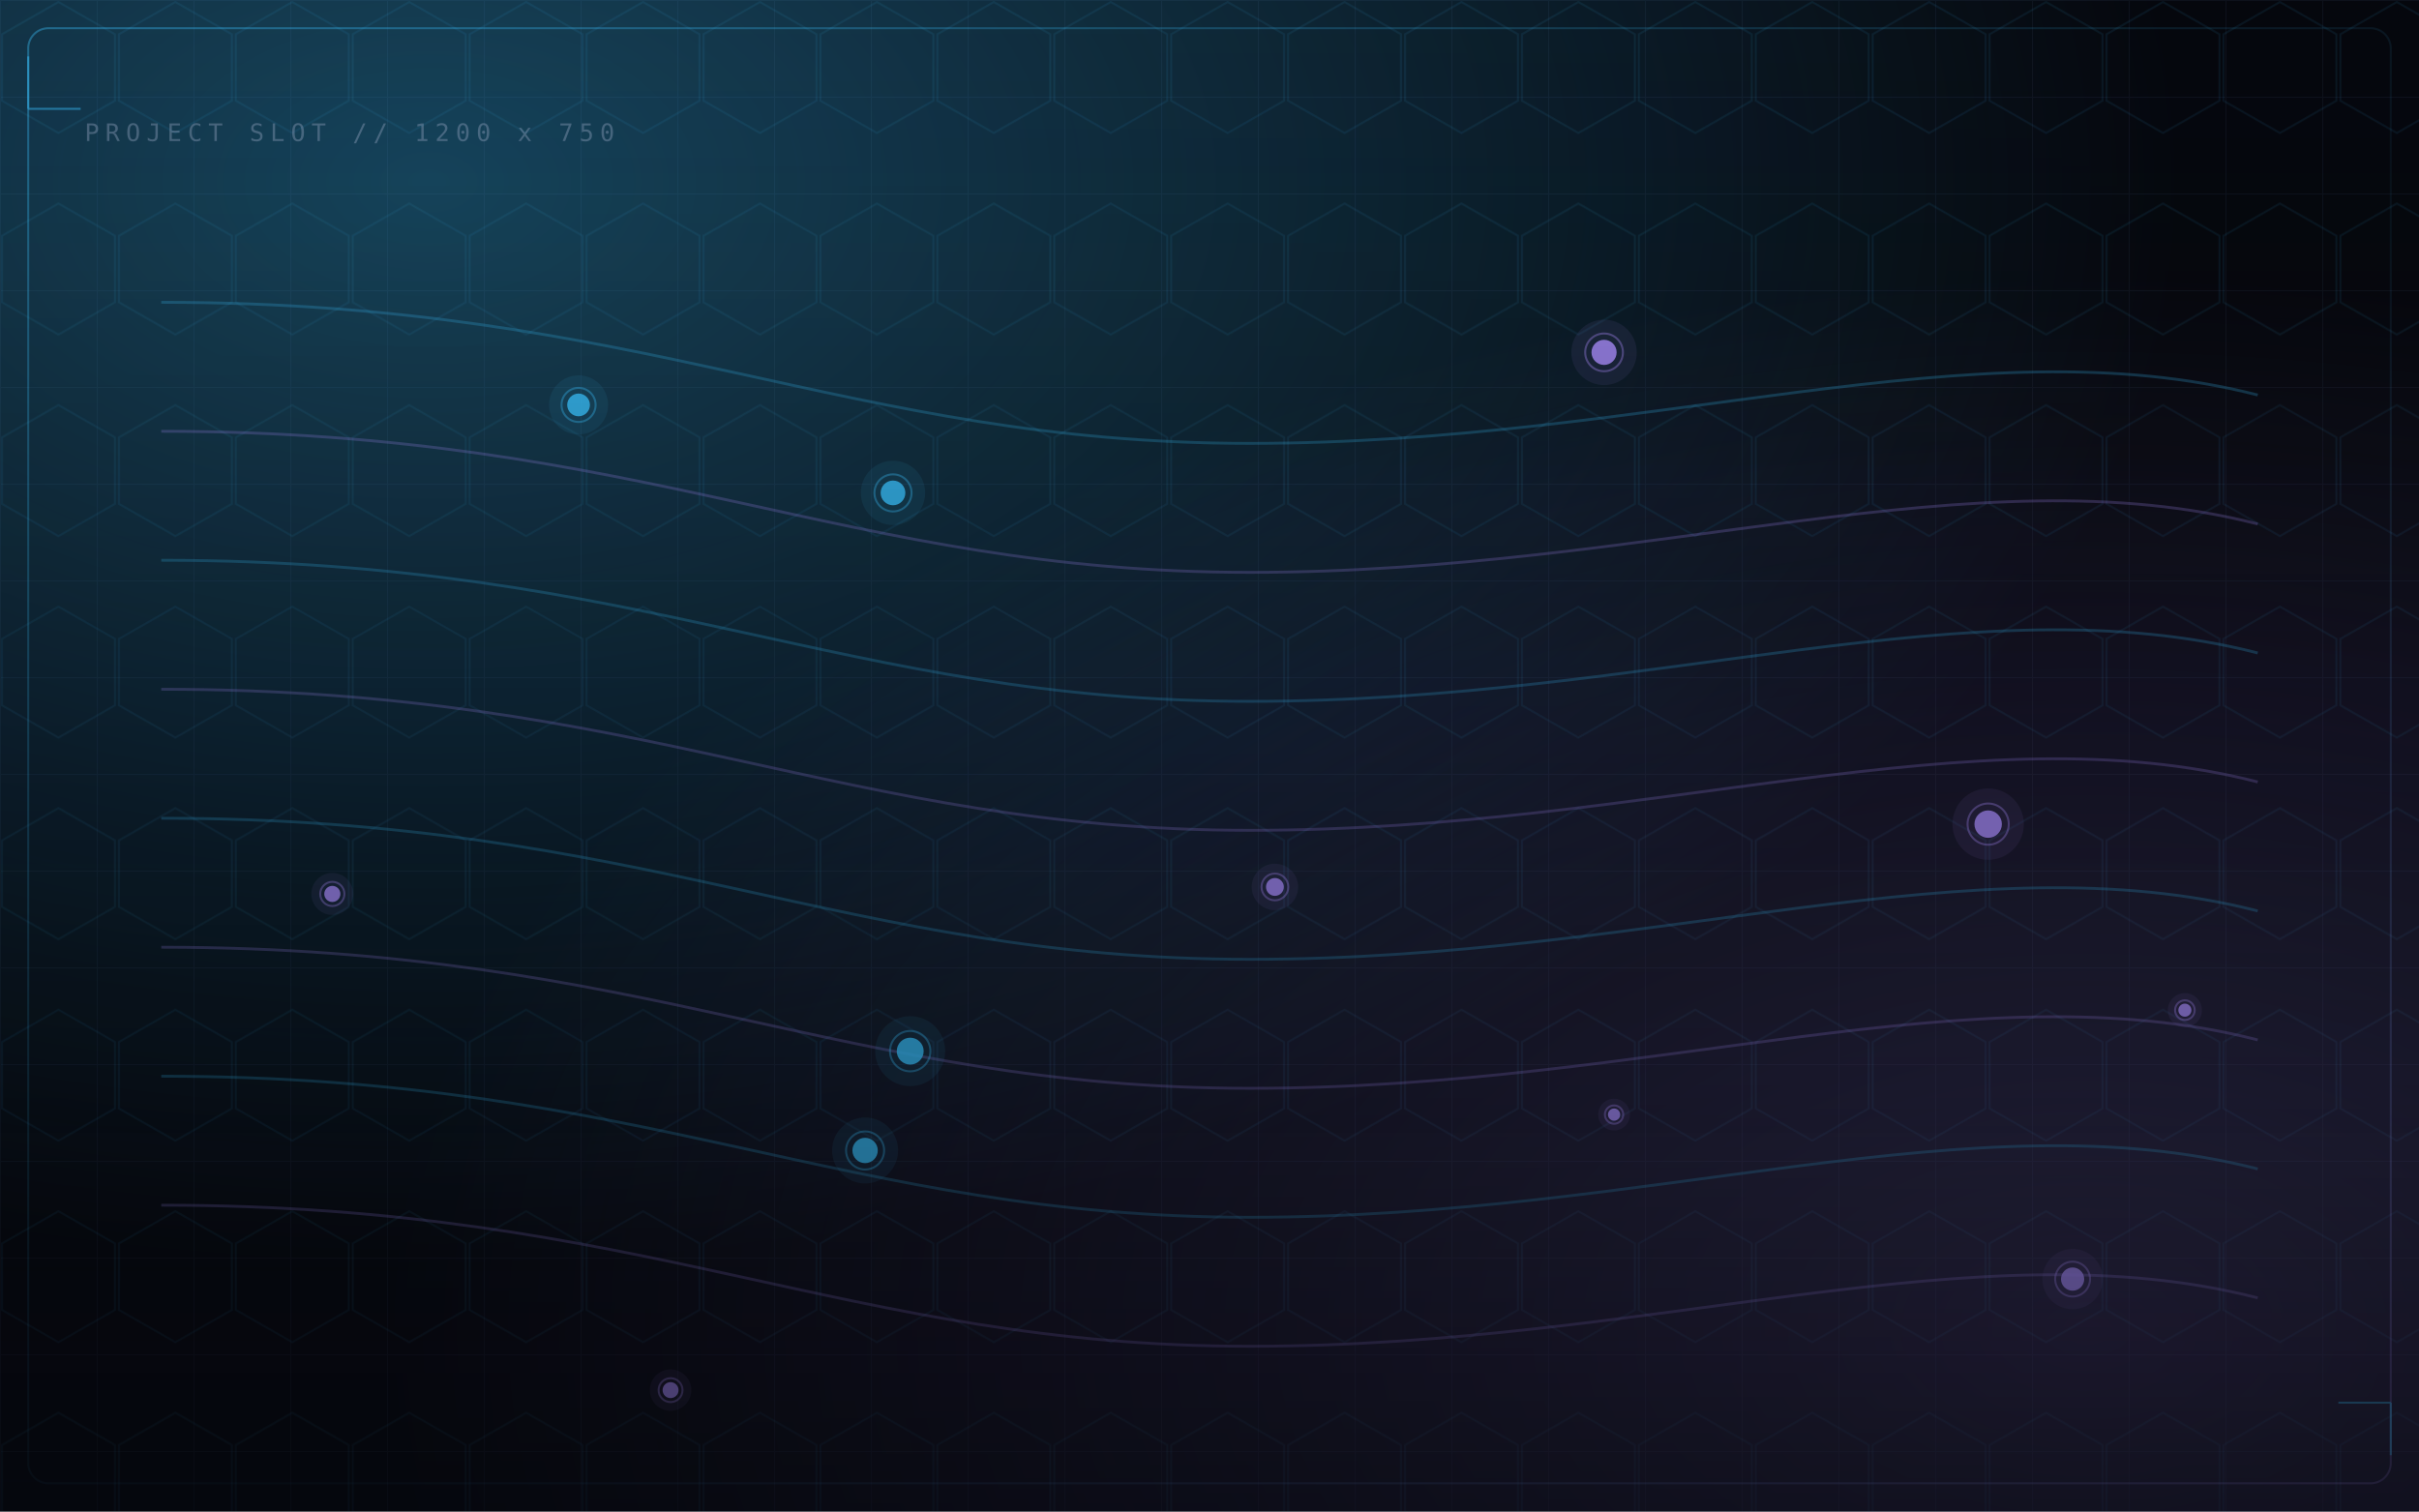
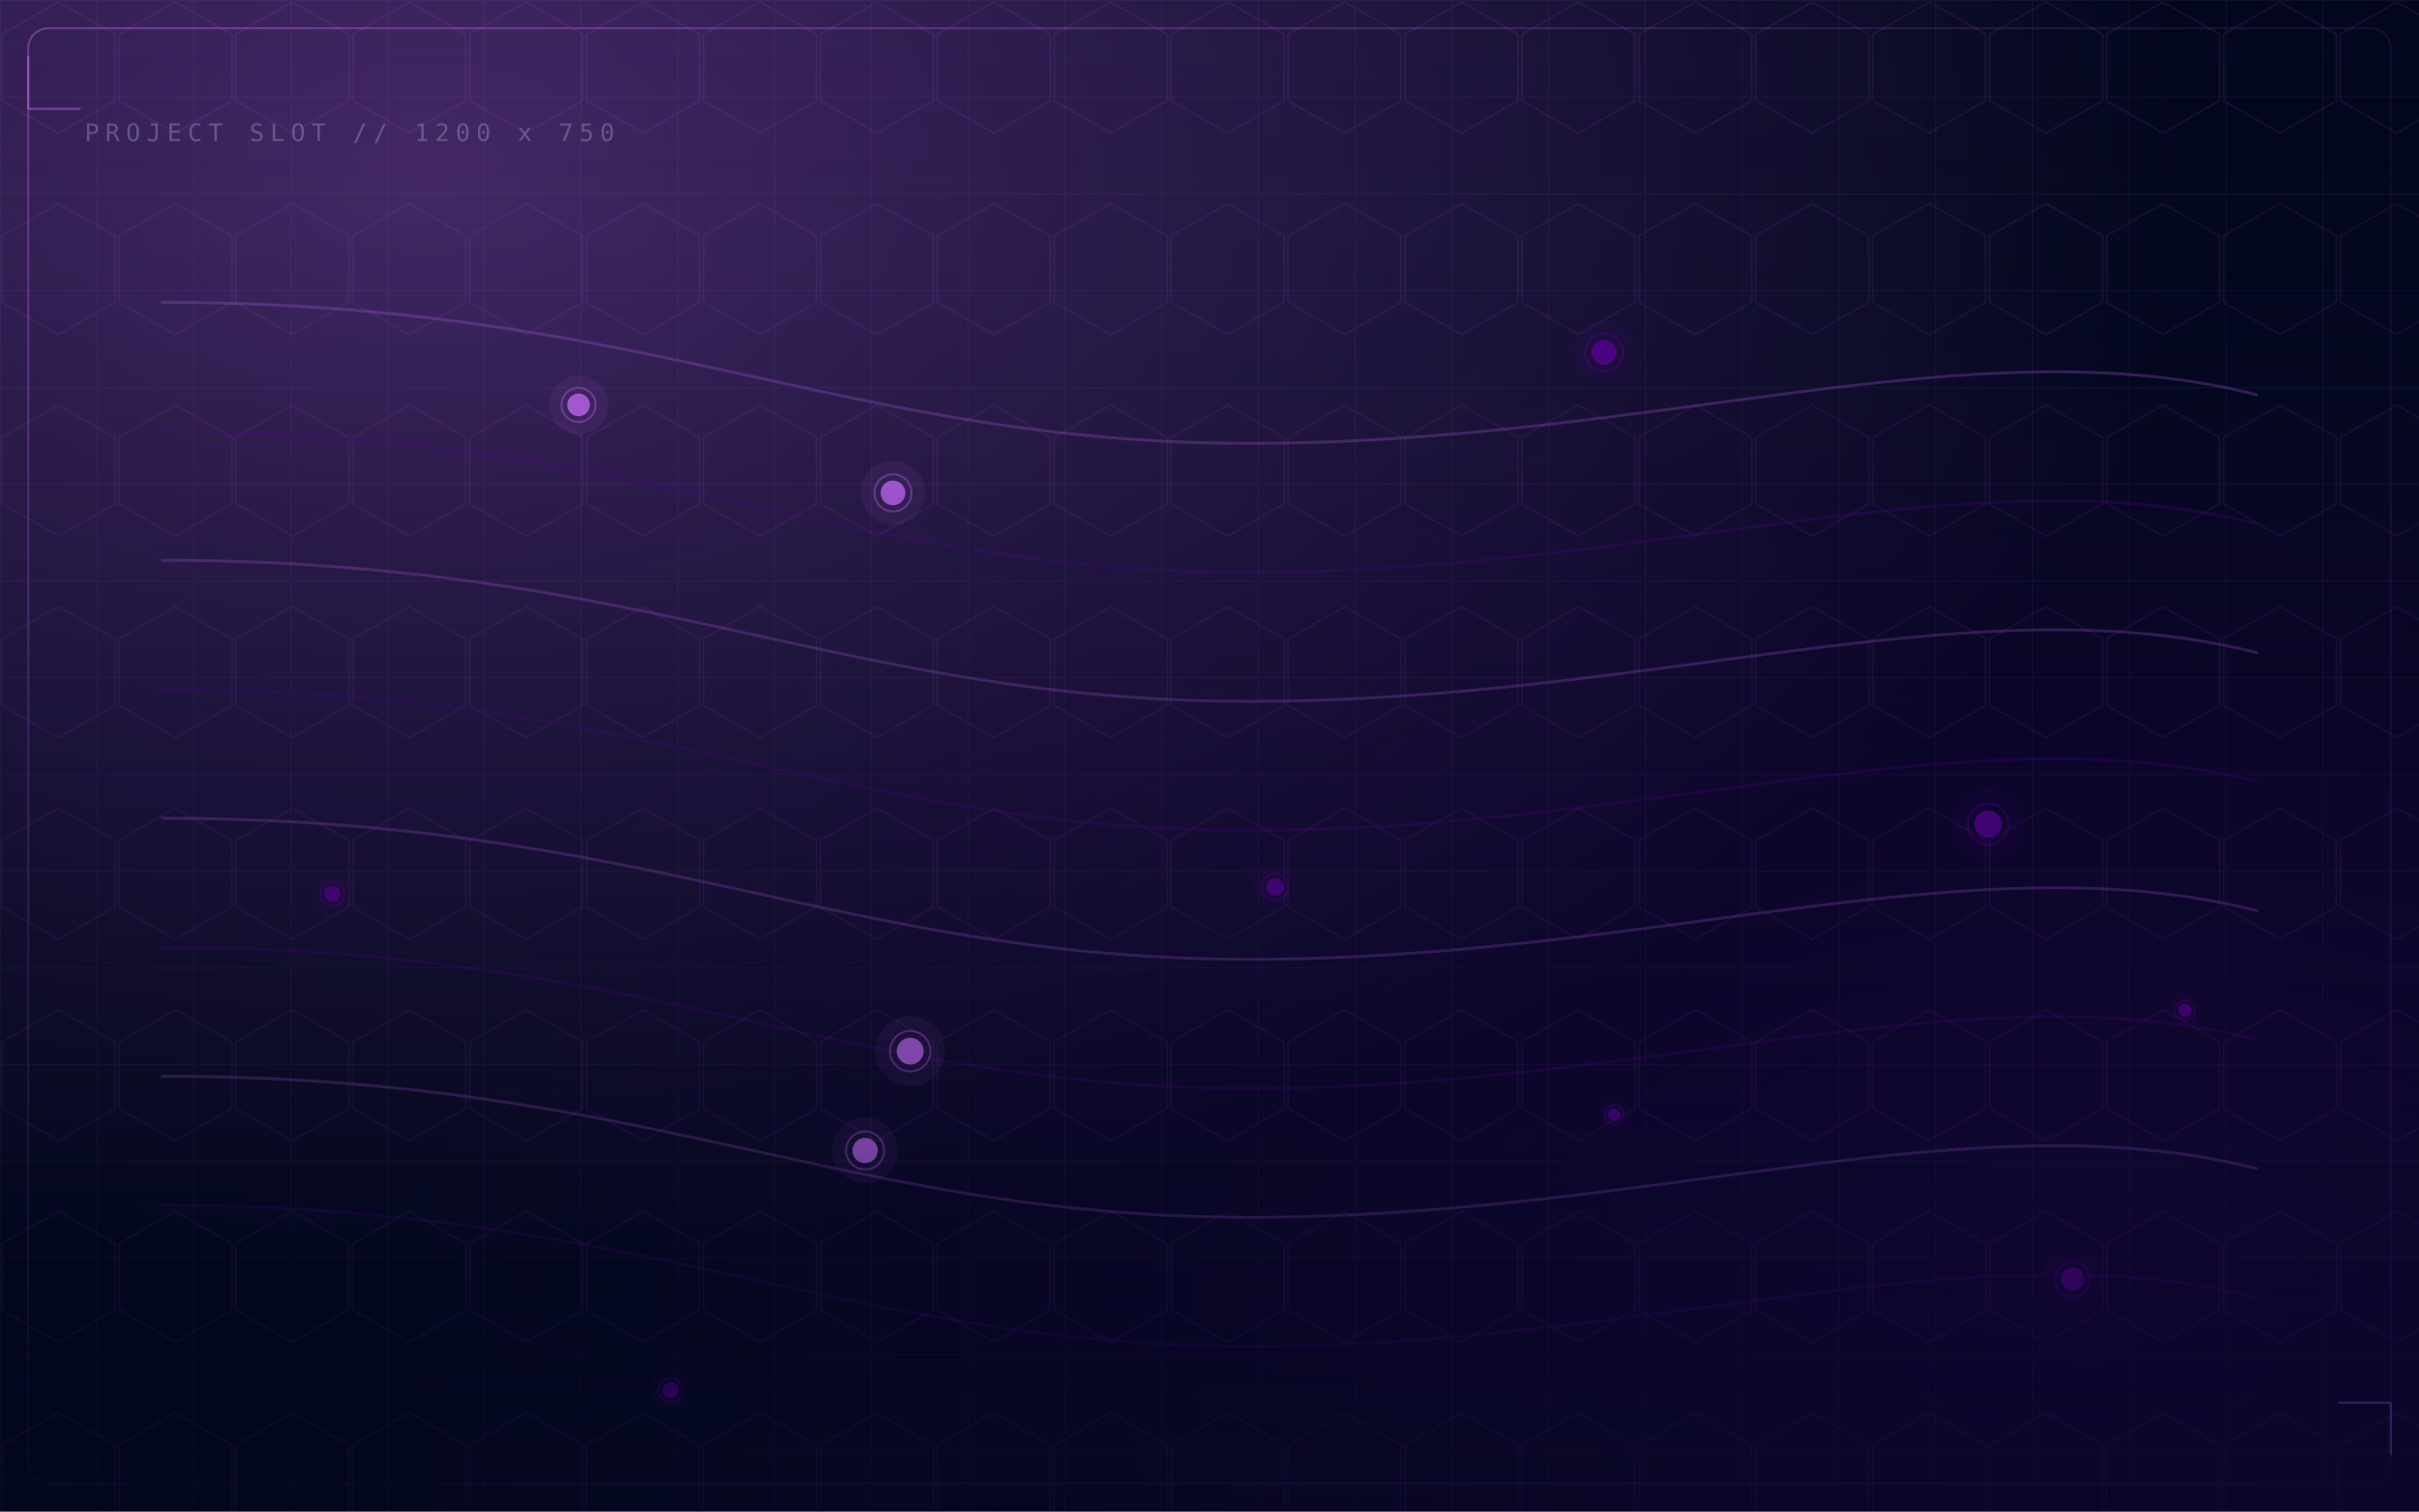
<svg xmlns="http://www.w3.org/2000/svg" viewBox="0 0 1200 750" width="1200" height="750" role="img" aria-label="Decorative project thumbnail">
  <defs>
    <radialGradient id="glowA" cx="18%" cy="12%" r="72%">
-       <stop offset="0" stop-color="#38bdf8" stop-opacity=".34" />
-       <stop offset="1" stop-color="#38bdf8" stop-opacity="0" />
+       <stop offset="0" stop-color="#c86bfa" stop-opacity=".34" />
+       <stop offset="1" stop-color="#c86bfa" stop-opacity="0" />
    </radialGradient>
    <radialGradient id="glowB" cx="86%" cy="88%" r="70%">
-       <stop offset="0" stop-color="#a78bfa" stop-opacity=".24" />
-       <stop offset="1" stop-color="#a78bfa" stop-opacity="0" />
+       <stop offset="0" stop-color="#5c0099" stop-opacity=".24" />
+       <stop offset="1" stop-color="#5c0099" stop-opacity="0" />
    </radialGradient>
    <linearGradient id="edge" x1="0" y1="0" x2="1" y2="1">
-       <stop offset="0" stop-color="#38bdf8" stop-opacity=".55" />
-       <stop offset=".55" stop-color="#38bdf8" stop-opacity=".08" />
-       <stop offset="1" stop-color="#a78bfa" stop-opacity=".4" />
+       <stop offset="0" stop-color="#c86bfa" stop-opacity=".55" />
+       <stop offset=".55" stop-color="#c86bfa" stop-opacity=".08" />
+       <stop offset="1" stop-color="#5c0099" stop-opacity=".4" />
    </linearGradient>
    <pattern id="gridP" width="48" height="48" patternUnits="userSpaceOnUse">
-       <path d="M48 0H0v48" fill="none" stroke="#8fb4ff" stroke-opacity=".06" />
+       <path d="M48 0H0v48" fill="none" stroke="#c9a2ff" stroke-opacity=".06" />
    </pattern>
    <pattern id="hexP" width="58" height="100" patternUnits="userSpaceOnUse">
-       <path d="M29 1 57 17v33L29 66 1 50V17Z" fill="none" stroke="#38bdf8" stroke-opacity=".1" />
+       <path d="M29 1 57 17v33L29 66 1 50V17Z" fill="none" stroke="#c86bfa" stroke-opacity=".1" />
    </pattern>
    <linearGradient id="fade" x1="0" y1="0" x2="0" y2="1">
-       <stop offset="0" stop-color="#05070d" stop-opacity="0" />
-       <stop offset=".72" stop-color="#05070d" stop-opacity=".45" />
-       <stop offset="1" stop-color="#05070d" stop-opacity=".92" />
+       <stop offset="0" stop-color="#03071e" stop-opacity="0" />
+       <stop offset=".72" stop-color="#03071e" stop-opacity=".45" />
+       <stop offset="1" stop-color="#03071e" stop-opacity=".92" />
    </linearGradient>
  </defs>
-   <rect width="1200" height="750" fill="#05070d" />
+   <rect width="1200" height="750" fill="#03071e" />
  <rect width="1200" height="750" fill="url(#gridP)" />
  <rect width="1200" height="750" fill="url(#hexP)" opacity=".85" />
  <rect width="1200" height="750" fill="url(#glowA)" />
  <rect width="1200" height="750" fill="url(#glowB)" />
  <rect x="14" y="14" width="1172" height="722" rx="10" fill="none" stroke="url(#edge)" stroke-opacity=".7" />
-   <g stroke="#38bdf8" stroke-opacity=".5" fill="none" stroke-width="1">
+   <g stroke="#c86bfa" stroke-opacity=".5" fill="none" stroke-width="1">
    <path d="M14 54h26M14 54v-26M1186 696h-26M1186 696v26" />
  </g>
-   <path d="M80 150C 320 150, 420 220, 620 220S 980 160, 1120 196" fill="none" stroke="#38bdf8" stroke-opacity=".26" stroke-width="1.4" />
-   <path d="M80 214C 320 214, 420 284, 620 284S 980 224, 1120 260" fill="none" stroke="#a78bfa" stroke-opacity=".26" stroke-width="1.4" />
-   <path d="M80 278C 320 278, 420 348, 620 348S 980 288, 1120 324" fill="none" stroke="#38bdf8" stroke-opacity=".26" stroke-width="1.4" />
-   <path d="M80 342C 320 342, 420 412, 620 412S 980 352, 1120 388" fill="none" stroke="#a78bfa" stroke-opacity=".26" stroke-width="1.4" />
-   <path d="M80 406C 320 406, 420 476, 620 476S 980 416, 1120 452" fill="none" stroke="#38bdf8" stroke-opacity=".26" stroke-width="1.4" />
-   <path d="M80 470C 320 470, 420 540, 620 540S 980 480, 1120 516" fill="none" stroke="#a78bfa" stroke-opacity=".26" stroke-width="1.4" />
-   <path d="M80 534C 320 534, 420 604, 620 604S 980 544, 1120 580" fill="none" stroke="#38bdf8" stroke-opacity=".26" stroke-width="1.4" />
-   <path d="M80 598C 320 598, 420 668, 620 668S 980 608, 1120 644" fill="none" stroke="#a78bfa" stroke-opacity=".26" stroke-width="1.4" />
+   <path d="M80 150C 320 150, 420 220, 620 220S 980 160, 1120 196" fill="none" stroke="#c86bfa" stroke-opacity=".26" stroke-width="1.4" />
+   <path d="M80 214C 320 214, 420 284, 620 284S 980 224, 1120 260" fill="none" stroke="#5c0099" stroke-opacity=".26" stroke-width="1.4" />
+   <path d="M80 278C 320 278, 420 348, 620 348S 980 288, 1120 324" fill="none" stroke="#c86bfa" stroke-opacity=".26" stroke-width="1.4" />
+   <path d="M80 342C 320 342, 420 412, 620 412S 980 352, 1120 388" fill="none" stroke="#5c0099" stroke-opacity=".26" stroke-width="1.4" />
+   <path d="M80 406C 320 406, 420 476, 620 476S 980 416, 1120 452" fill="none" stroke="#c86bfa" stroke-opacity=".26" stroke-width="1.4" />
+   <path d="M80 470C 320 470, 420 540, 620 540S 980 480, 1120 516" fill="none" stroke="#5c0099" stroke-opacity=".26" stroke-width="1.4" />
+   <path d="M80 534C 320 534, 420 604, 620 604S 980 544, 1120 580" fill="none" stroke="#c86bfa" stroke-opacity=".26" stroke-width="1.4" />
+   <path d="M80 598C 320 598, 420 668, 620 668S 980 608, 1120 644" fill="none" stroke="#5c0099" stroke-opacity=".26" stroke-width="1.4" />
  <g>
-     <circle cx="451.53" cy="521.57" r="17.37" fill="#38bdf8" fill-opacity=".09" />
-     <circle cx="451.53" cy="521.57" r="10.02" fill="none" stroke="#38bdf8" stroke-opacity=".4" />
-     <circle cx="451.53" cy="521.57" r="6.68" fill="#38bdf8" fill-opacity=".85" />
+     <circle cx="451.53" cy="521.57" r="17.37" fill="#c86bfa" fill-opacity=".09" />
+     <circle cx="451.53" cy="521.57" r="10.02" fill="none" stroke="#c86bfa" stroke-opacity=".4" />
+     <circle cx="451.53" cy="521.57" r="6.68" fill="#c86bfa" fill-opacity=".85" />
  </g>
  <g>
-     <circle cx="800.7" cy="553.05" r="7.87" fill="#a78bfa" fill-opacity=".09" />
-     <circle cx="800.7" cy="553.05" r="4.54" fill="none" stroke="#a78bfa" stroke-opacity=".4" />
-     <circle cx="800.7" cy="553.05" r="3.03" fill="#a78bfa" fill-opacity=".85" />
+     <circle cx="800.7" cy="553.05" r="7.87" fill="#5c0099" fill-opacity=".09" />
+     <circle cx="800.7" cy="553.05" r="4.54" fill="none" stroke="#5c0099" stroke-opacity=".4" />
+     <circle cx="800.7" cy="553.05" r="3.03" fill="#5c0099" fill-opacity=".85" />
  </g>
  <g>
-     <circle cx="795.73" cy="174.84" r="16.22" fill="#a78bfa" fill-opacity=".09" />
-     <circle cx="795.73" cy="174.84" r="9.36" fill="none" stroke="#a78bfa" stroke-opacity=".4" />
-     <circle cx="795.73" cy="174.84" r="6.24" fill="#a78bfa" fill-opacity=".85" />
+     <circle cx="795.73" cy="174.84" r="16.22" fill="#5c0099" fill-opacity=".09" />
+     <circle cx="795.73" cy="174.84" r="9.36" fill="none" stroke="#5c0099" stroke-opacity=".4" />
+     <circle cx="795.73" cy="174.84" r="6.24" fill="#5c0099" fill-opacity=".85" />
  </g>
  <g>
-     <circle cx="287.01" cy="200.91" r="14.65" fill="#38bdf8" fill-opacity=".09" />
-     <circle cx="287.01" cy="200.91" r="8.45" fill="none" stroke="#38bdf8" stroke-opacity=".4" />
-     <circle cx="287.01" cy="200.91" r="5.64" fill="#38bdf8" fill-opacity=".85" />
+     <circle cx="287.01" cy="200.91" r="14.65" fill="#c86bfa" fill-opacity=".09" />
+     <circle cx="287.01" cy="200.91" r="8.45" fill="none" stroke="#c86bfa" stroke-opacity=".4" />
+     <circle cx="287.01" cy="200.91" r="5.64" fill="#c86bfa" fill-opacity=".85" />
  </g>
  <g>
-     <circle cx="1083.86" cy="501.23" r="8.44" fill="#a78bfa" fill-opacity=".09" />
-     <circle cx="1083.86" cy="501.23" r="4.87" fill="none" stroke="#a78bfa" stroke-opacity=".4" />
-     <circle cx="1083.86" cy="501.23" r="3.24" fill="#a78bfa" fill-opacity=".85" />
+     <circle cx="1083.86" cy="501.23" r="8.44" fill="#5c0099" fill-opacity=".09" />
+     <circle cx="1083.86" cy="501.23" r="4.87" fill="none" stroke="#5c0099" stroke-opacity=".4" />
+     <circle cx="1083.86" cy="501.23" r="3.24" fill="#5c0099" fill-opacity=".85" />
  </g>
  <g>
-     <circle cx="632.45" cy="440.09" r="11.52" fill="#a78bfa" fill-opacity=".09" />
-     <circle cx="632.45" cy="440.09" r="6.65" fill="none" stroke="#a78bfa" stroke-opacity=".4" />
-     <circle cx="632.45" cy="440.09" r="4.43" fill="#a78bfa" fill-opacity=".85" />
+     <circle cx="632.45" cy="440.09" r="11.52" fill="#5c0099" fill-opacity=".09" />
+     <circle cx="632.45" cy="440.09" r="6.65" fill="none" stroke="#5c0099" stroke-opacity=".4" />
+     <circle cx="632.45" cy="440.09" r="4.43" fill="#5c0099" fill-opacity=".85" />
  </g>
  <g>
-     <circle cx="429.15" cy="570.85" r="16.36" fill="#38bdf8" fill-opacity=".09" />
-     <circle cx="429.15" cy="570.85" r="9.44" fill="none" stroke="#38bdf8" stroke-opacity=".4" />
-     <circle cx="429.15" cy="570.85" r="6.29" fill="#38bdf8" fill-opacity=".85" />
+     <circle cx="429.15" cy="570.85" r="16.36" fill="#c86bfa" fill-opacity=".09" />
+     <circle cx="429.15" cy="570.85" r="9.44" fill="none" stroke="#c86bfa" stroke-opacity=".4" />
+     <circle cx="429.15" cy="570.85" r="6.29" fill="#c86bfa" fill-opacity=".85" />
  </g>
  <g>
-     <circle cx="986.27" cy="408.92" r="17.71" fill="#a78bfa" fill-opacity=".09" />
-     <circle cx="986.27" cy="408.92" r="10.22" fill="none" stroke="#a78bfa" stroke-opacity=".4" />
-     <circle cx="986.27" cy="408.92" r="6.81" fill="#a78bfa" fill-opacity=".85" />
+     <circle cx="986.27" cy="408.92" r="17.71" fill="#5c0099" fill-opacity=".09" />
+     <circle cx="986.27" cy="408.92" r="10.22" fill="none" stroke="#5c0099" stroke-opacity=".4" />
+     <circle cx="986.27" cy="408.92" r="6.81" fill="#5c0099" fill-opacity=".85" />
  </g>
  <g>
-     <circle cx="1028.16" cy="634.67" r="14.98" fill="#a78bfa" fill-opacity=".09" />
-     <circle cx="1028.16" cy="634.67" r="8.64" fill="none" stroke="#a78bfa" stroke-opacity=".4" />
-     <circle cx="1028.16" cy="634.67" r="5.76" fill="#a78bfa" fill-opacity=".85" />
+     <circle cx="1028.16" cy="634.67" r="14.98" fill="#5c0099" fill-opacity=".09" />
+     <circle cx="1028.16" cy="634.67" r="8.64" fill="none" stroke="#5c0099" stroke-opacity=".4" />
+     <circle cx="1028.16" cy="634.67" r="5.76" fill="#5c0099" fill-opacity=".85" />
  </g>
  <g>
-     <circle cx="442.99" cy="244.57" r="15.95" fill="#38bdf8" fill-opacity=".09" />
-     <circle cx="442.99" cy="244.57" r="9.2" fill="none" stroke="#38bdf8" stroke-opacity=".4" />
-     <circle cx="442.99" cy="244.57" r="6.13" fill="#38bdf8" fill-opacity=".85" />
+     <circle cx="442.99" cy="244.57" r="15.95" fill="#c86bfa" fill-opacity=".09" />
+     <circle cx="442.99" cy="244.57" r="9.2" fill="none" stroke="#c86bfa" stroke-opacity=".4" />
+     <circle cx="442.99" cy="244.57" r="6.13" fill="#c86bfa" fill-opacity=".85" />
  </g>
  <g>
-     <circle cx="332.65" cy="689.77" r="10.29" fill="#a78bfa" fill-opacity=".09" />
-     <circle cx="332.65" cy="689.77" r="5.93" fill="none" stroke="#a78bfa" stroke-opacity=".4" />
-     <circle cx="332.65" cy="689.77" r="3.96" fill="#a78bfa" fill-opacity=".85" />
+     <circle cx="332.65" cy="689.77" r="10.29" fill="#5c0099" fill-opacity=".09" />
+     <circle cx="332.65" cy="689.77" r="5.93" fill="none" stroke="#5c0099" stroke-opacity=".4" />
+     <circle cx="332.65" cy="689.77" r="3.96" fill="#5c0099" fill-opacity=".85" />
  </g>
  <g>
-     <circle cx="164.86" cy="443.56" r="10.41" fill="#a78bfa" fill-opacity=".09" />
-     <circle cx="164.86" cy="443.56" r="6" fill="none" stroke="#a78bfa" stroke-opacity=".4" />
-     <circle cx="164.86" cy="443.56" r="4" fill="#a78bfa" fill-opacity=".85" />
+     <circle cx="164.86" cy="443.56" r="10.41" fill="#5c0099" fill-opacity=".09" />
+     <circle cx="164.86" cy="443.56" r="6" fill="none" stroke="#5c0099" stroke-opacity=".4" />
+     <circle cx="164.86" cy="443.56" r="4" fill="#5c0099" fill-opacity=".85" />
  </g>
  <rect width="1200" height="750" fill="url(#fade)" opacity=".65" />
-   <text x="42" y="70" font-family="ui-monospace, SFMono-Regular, Menlo, Consolas, monospace" font-size="12" letter-spacing="3" fill="#93a4bf" fill-opacity="0.4" text-anchor="start">PROJECT SLOT // 1200 x 750</text>
+   <text x="42" y="70" font-family="ui-monospace, SFMono-Regular, Menlo, Consolas, monospace" font-size="12" letter-spacing="3" fill="#a89ec6" fill-opacity="0.4" text-anchor="start">PROJECT SLOT // 1200 x 750</text>
</svg>
